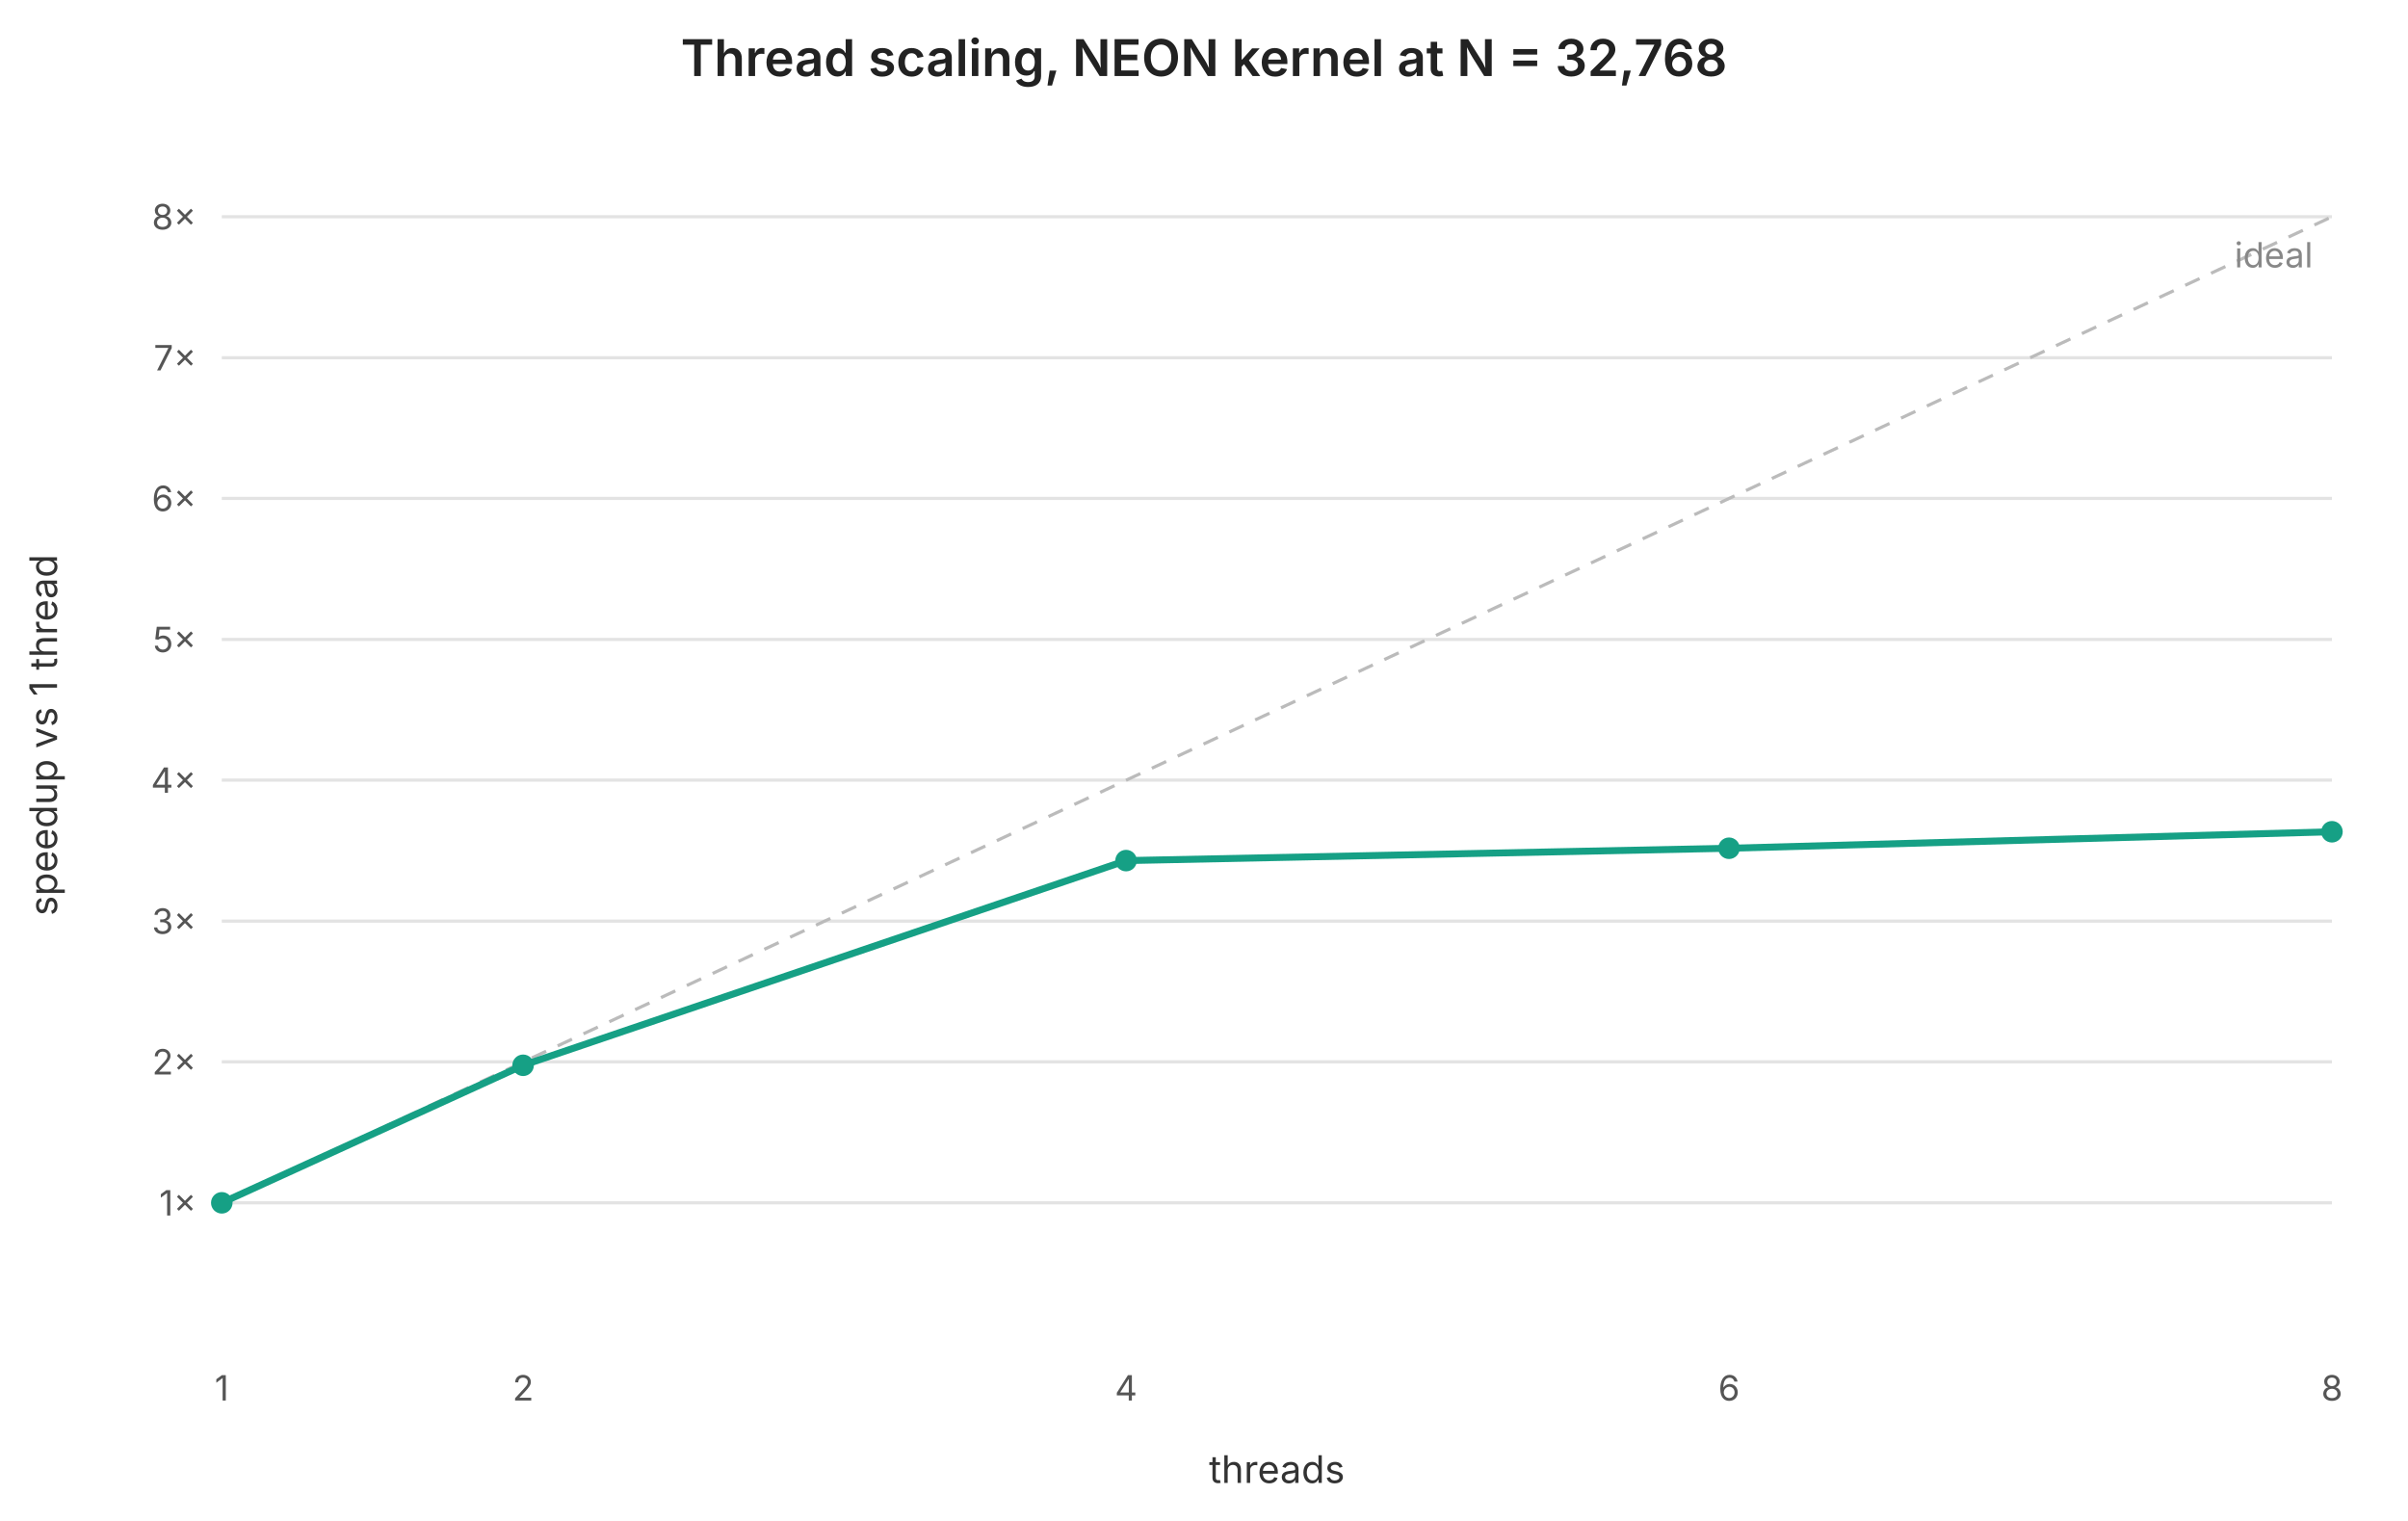
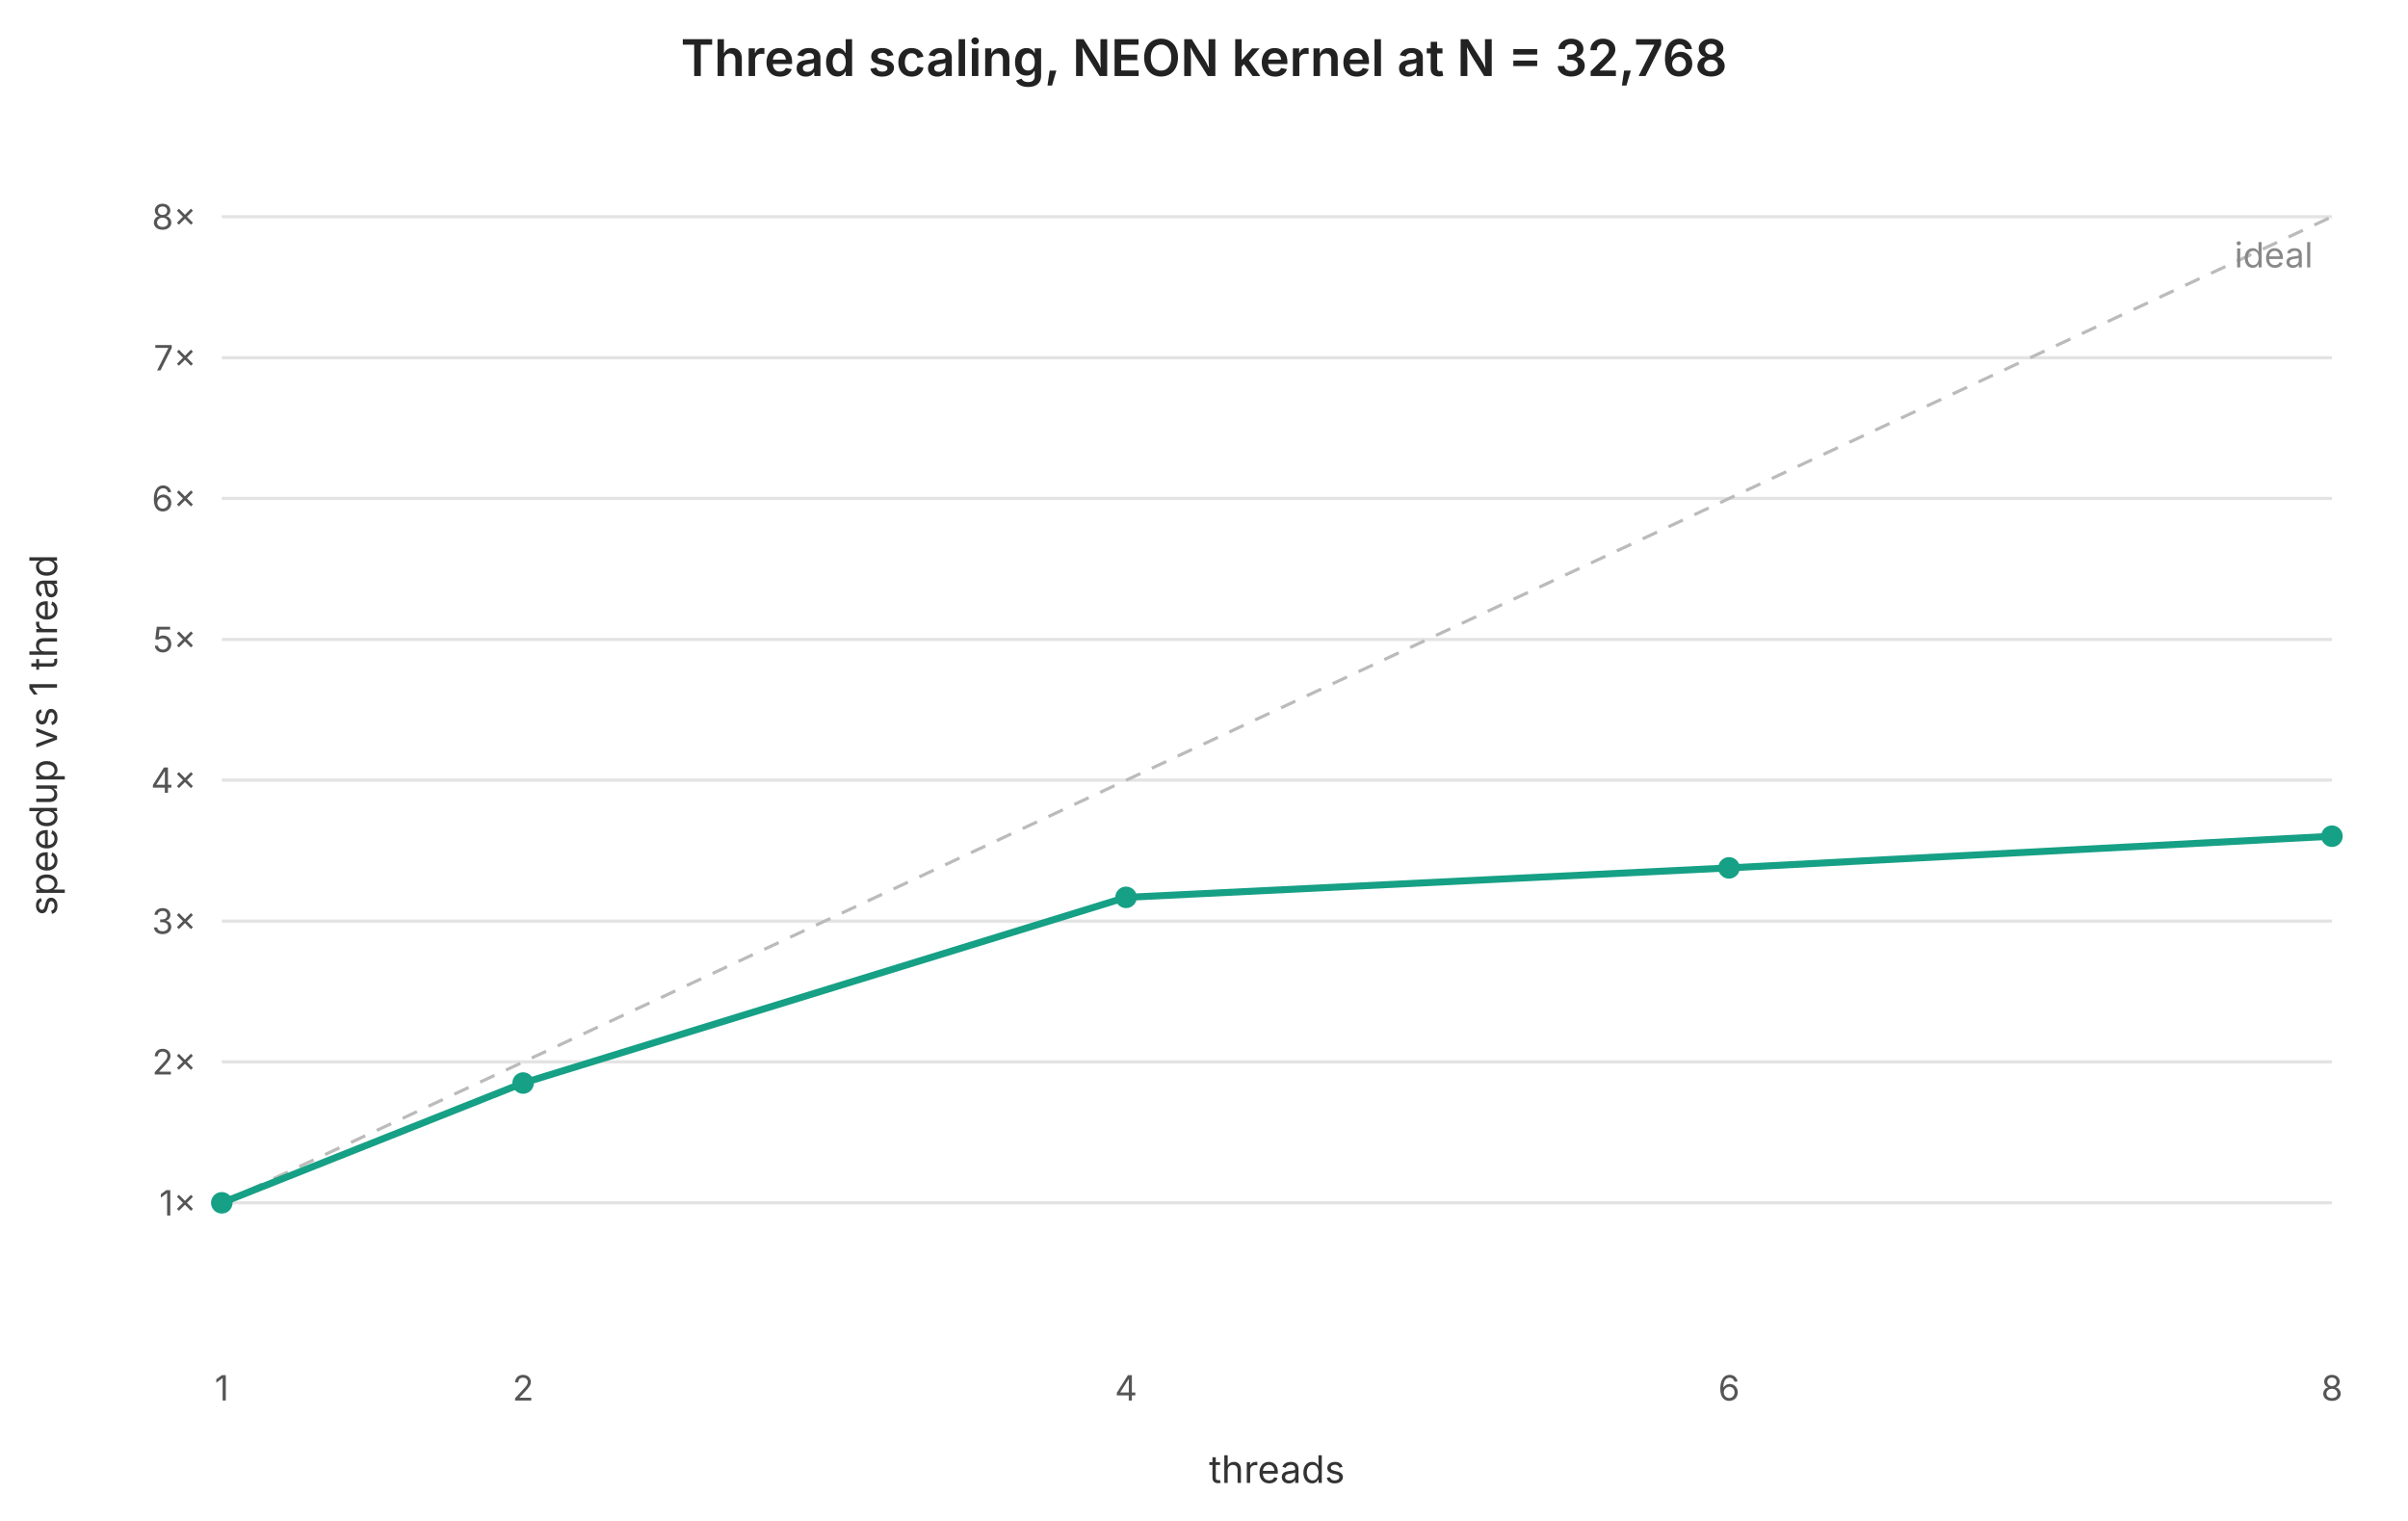
<svg xmlns="http://www.w3.org/2000/svg" width="760" height="480" viewBox="0 0 760 480" font-family="-apple-system, Segoe UI, sans-serif">
  <rect width="760" height="480" fill="#ffffff" />
  <text x="380.0" y="24" text-anchor="middle" font-size="16" font-weight="600" fill="#222">Thread scaling, NEON kernel at N = 32,768</text>
  <line x1="70" y1="379.6" x2="736" y2="379.6" stroke="#e3e3e3" />
  <text x="62" y="383.6" text-anchor="end" font-size="11" fill="#555">1×</text>
  <line x1="70" y1="335.1" x2="736" y2="335.1" stroke="#e3e3e3" />
  <text x="62" y="339.1" text-anchor="end" font-size="11" fill="#555">2×</text>
  <line x1="70" y1="290.7" x2="736" y2="290.7" stroke="#e3e3e3" />
  <text x="62" y="294.7" text-anchor="end" font-size="11" fill="#555">3×</text>
  <line x1="70" y1="246.2" x2="736" y2="246.2" stroke="#e3e3e3" />
  <text x="62" y="250.2" text-anchor="end" font-size="11" fill="#555">4×</text>
  <line x1="70" y1="201.8" x2="736" y2="201.8" stroke="#e3e3e3" />
  <text x="62" y="205.8" text-anchor="end" font-size="11" fill="#555">5×</text>
  <line x1="70" y1="157.3" x2="736" y2="157.3" stroke="#e3e3e3" />
  <text x="62" y="161.3" text-anchor="end" font-size="11" fill="#555">6×</text>
  <line x1="70" y1="112.9" x2="736" y2="112.9" stroke="#e3e3e3" />
  <text x="62" y="116.9" text-anchor="end" font-size="11" fill="#555">7×</text>
  <line x1="70" y1="68.4" x2="736" y2="68.4" stroke="#e3e3e3" />
  <text x="62" y="72.4" text-anchor="end" font-size="11" fill="#555">8×</text>
  <text x="70.0" y="442" text-anchor="middle" font-size="11" fill="#555">1</text>
  <text x="165.1" y="442" text-anchor="middle" font-size="11" fill="#555">2</text>
  <text x="355.4" y="442" text-anchor="middle" font-size="11" fill="#555">4</text>
  <text x="545.7" y="442" text-anchor="middle" font-size="11" fill="#555">6</text>
  <text x="736.0" y="442" text-anchor="middle" font-size="11" fill="#555">8</text>
  <line x1="70.0" y1="379.6" x2="736.0" y2="68.4" stroke="#bbb" stroke-dasharray="5,4" />
  <text x="730.0" y="84.4" text-anchor="end" font-size="11" fill="#888">ideal</text>
-   <polyline points="70.0,379.6 165.1,336.2 355.4,271.6 545.7,267.7 736.0,262.5" fill="none" stroke="#16a085" stroke-width="2.2" />
+   <polyline points="70.0,379.6 165.1,341.8 355.4,283.2 545.7,273.9 736.0,263.9" fill="none" stroke="#16a085" stroke-width="2.2" />
  <circle cx="70.0" cy="379.6" r="3.4" fill="#16a085" />
-   <circle cx="165.1" cy="336.2" r="3.4" fill="#16a085" />
-   <circle cx="355.4" cy="271.6" r="3.4" fill="#16a085" />
-   <circle cx="545.7" cy="267.7" r="3.4" fill="#16a085" />
-   <circle cx="736.0" cy="262.5" r="3.4" fill="#16a085" />
+   <circle cx="165.1" cy="341.8" r="3.4" fill="#16a085" />
+   <circle cx="355.4" cy="283.2" r="3.4" fill="#16a085" />
+   <circle cx="545.7" cy="273.9" r="3.4" fill="#16a085" />
+   <circle cx="736.0" cy="263.9" r="3.4" fill="#16a085" />
  <text x="18" y="232.0" font-size="12" fill="#333" transform="rotate(-90 18 232.0)" text-anchor="middle">speedup vs 1 thread</text>
  <text x="403.0" y="468" text-anchor="middle" font-size="12" fill="#333">threads</text>
</svg>
